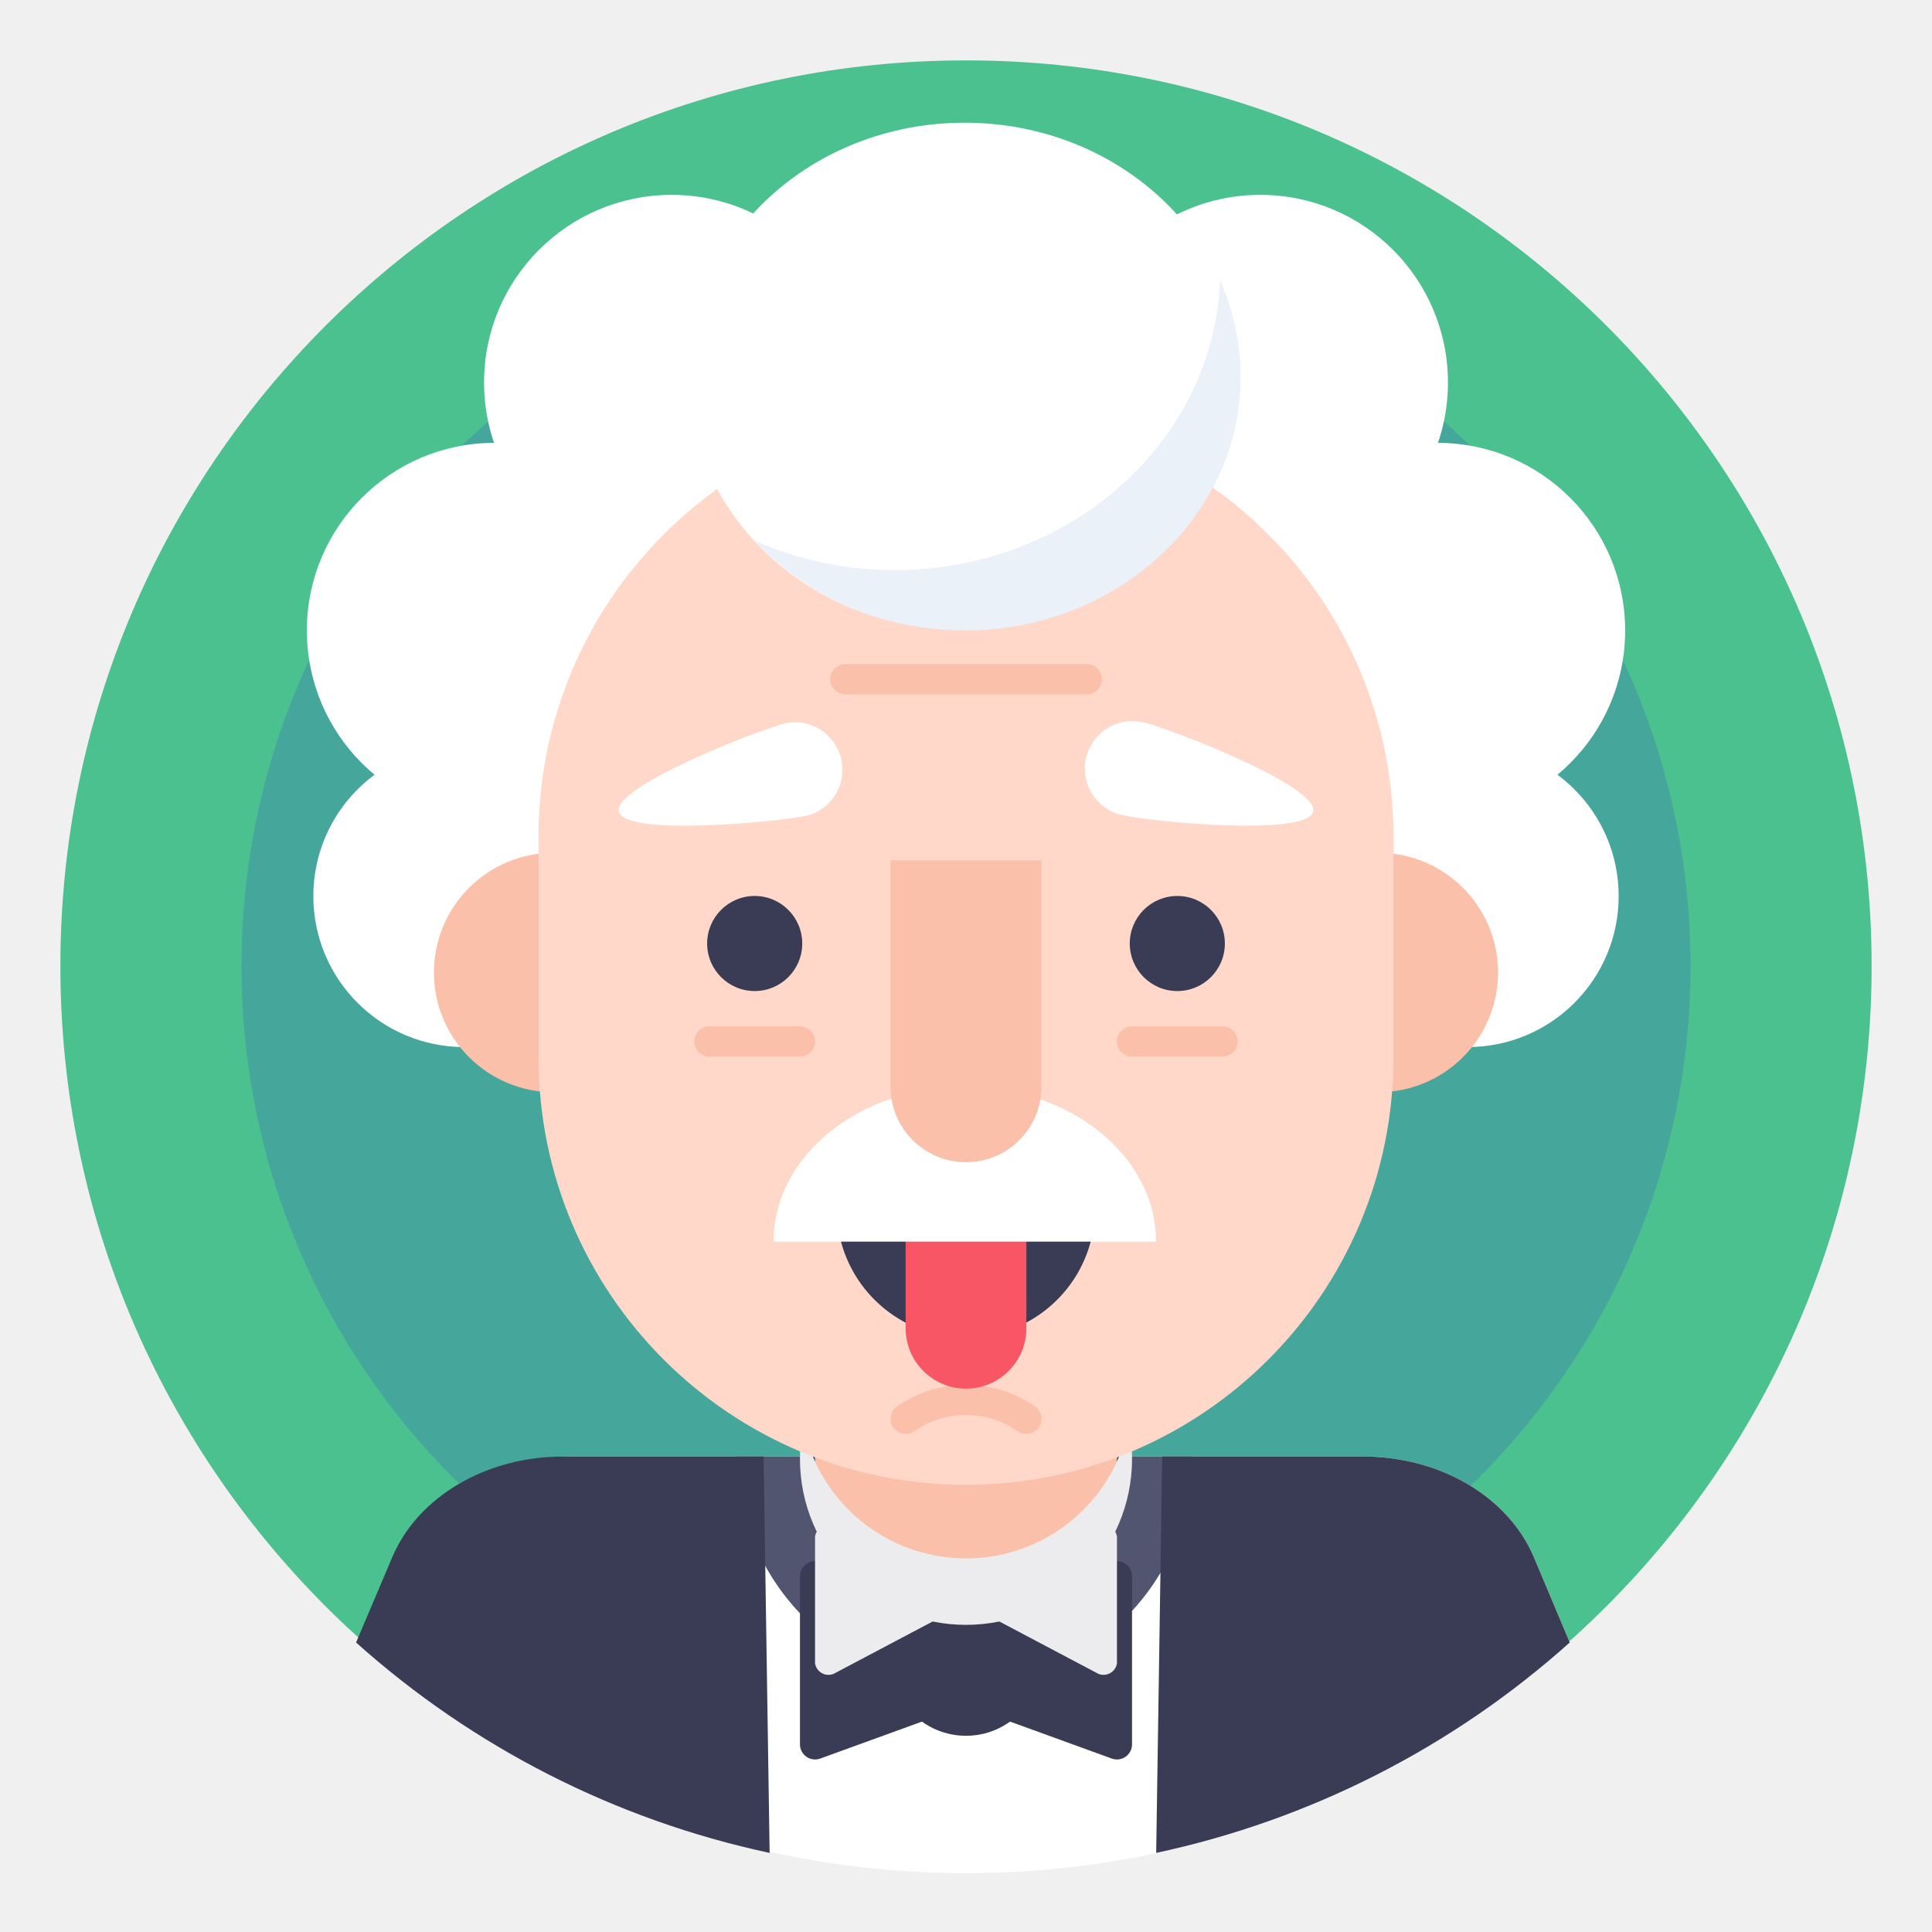
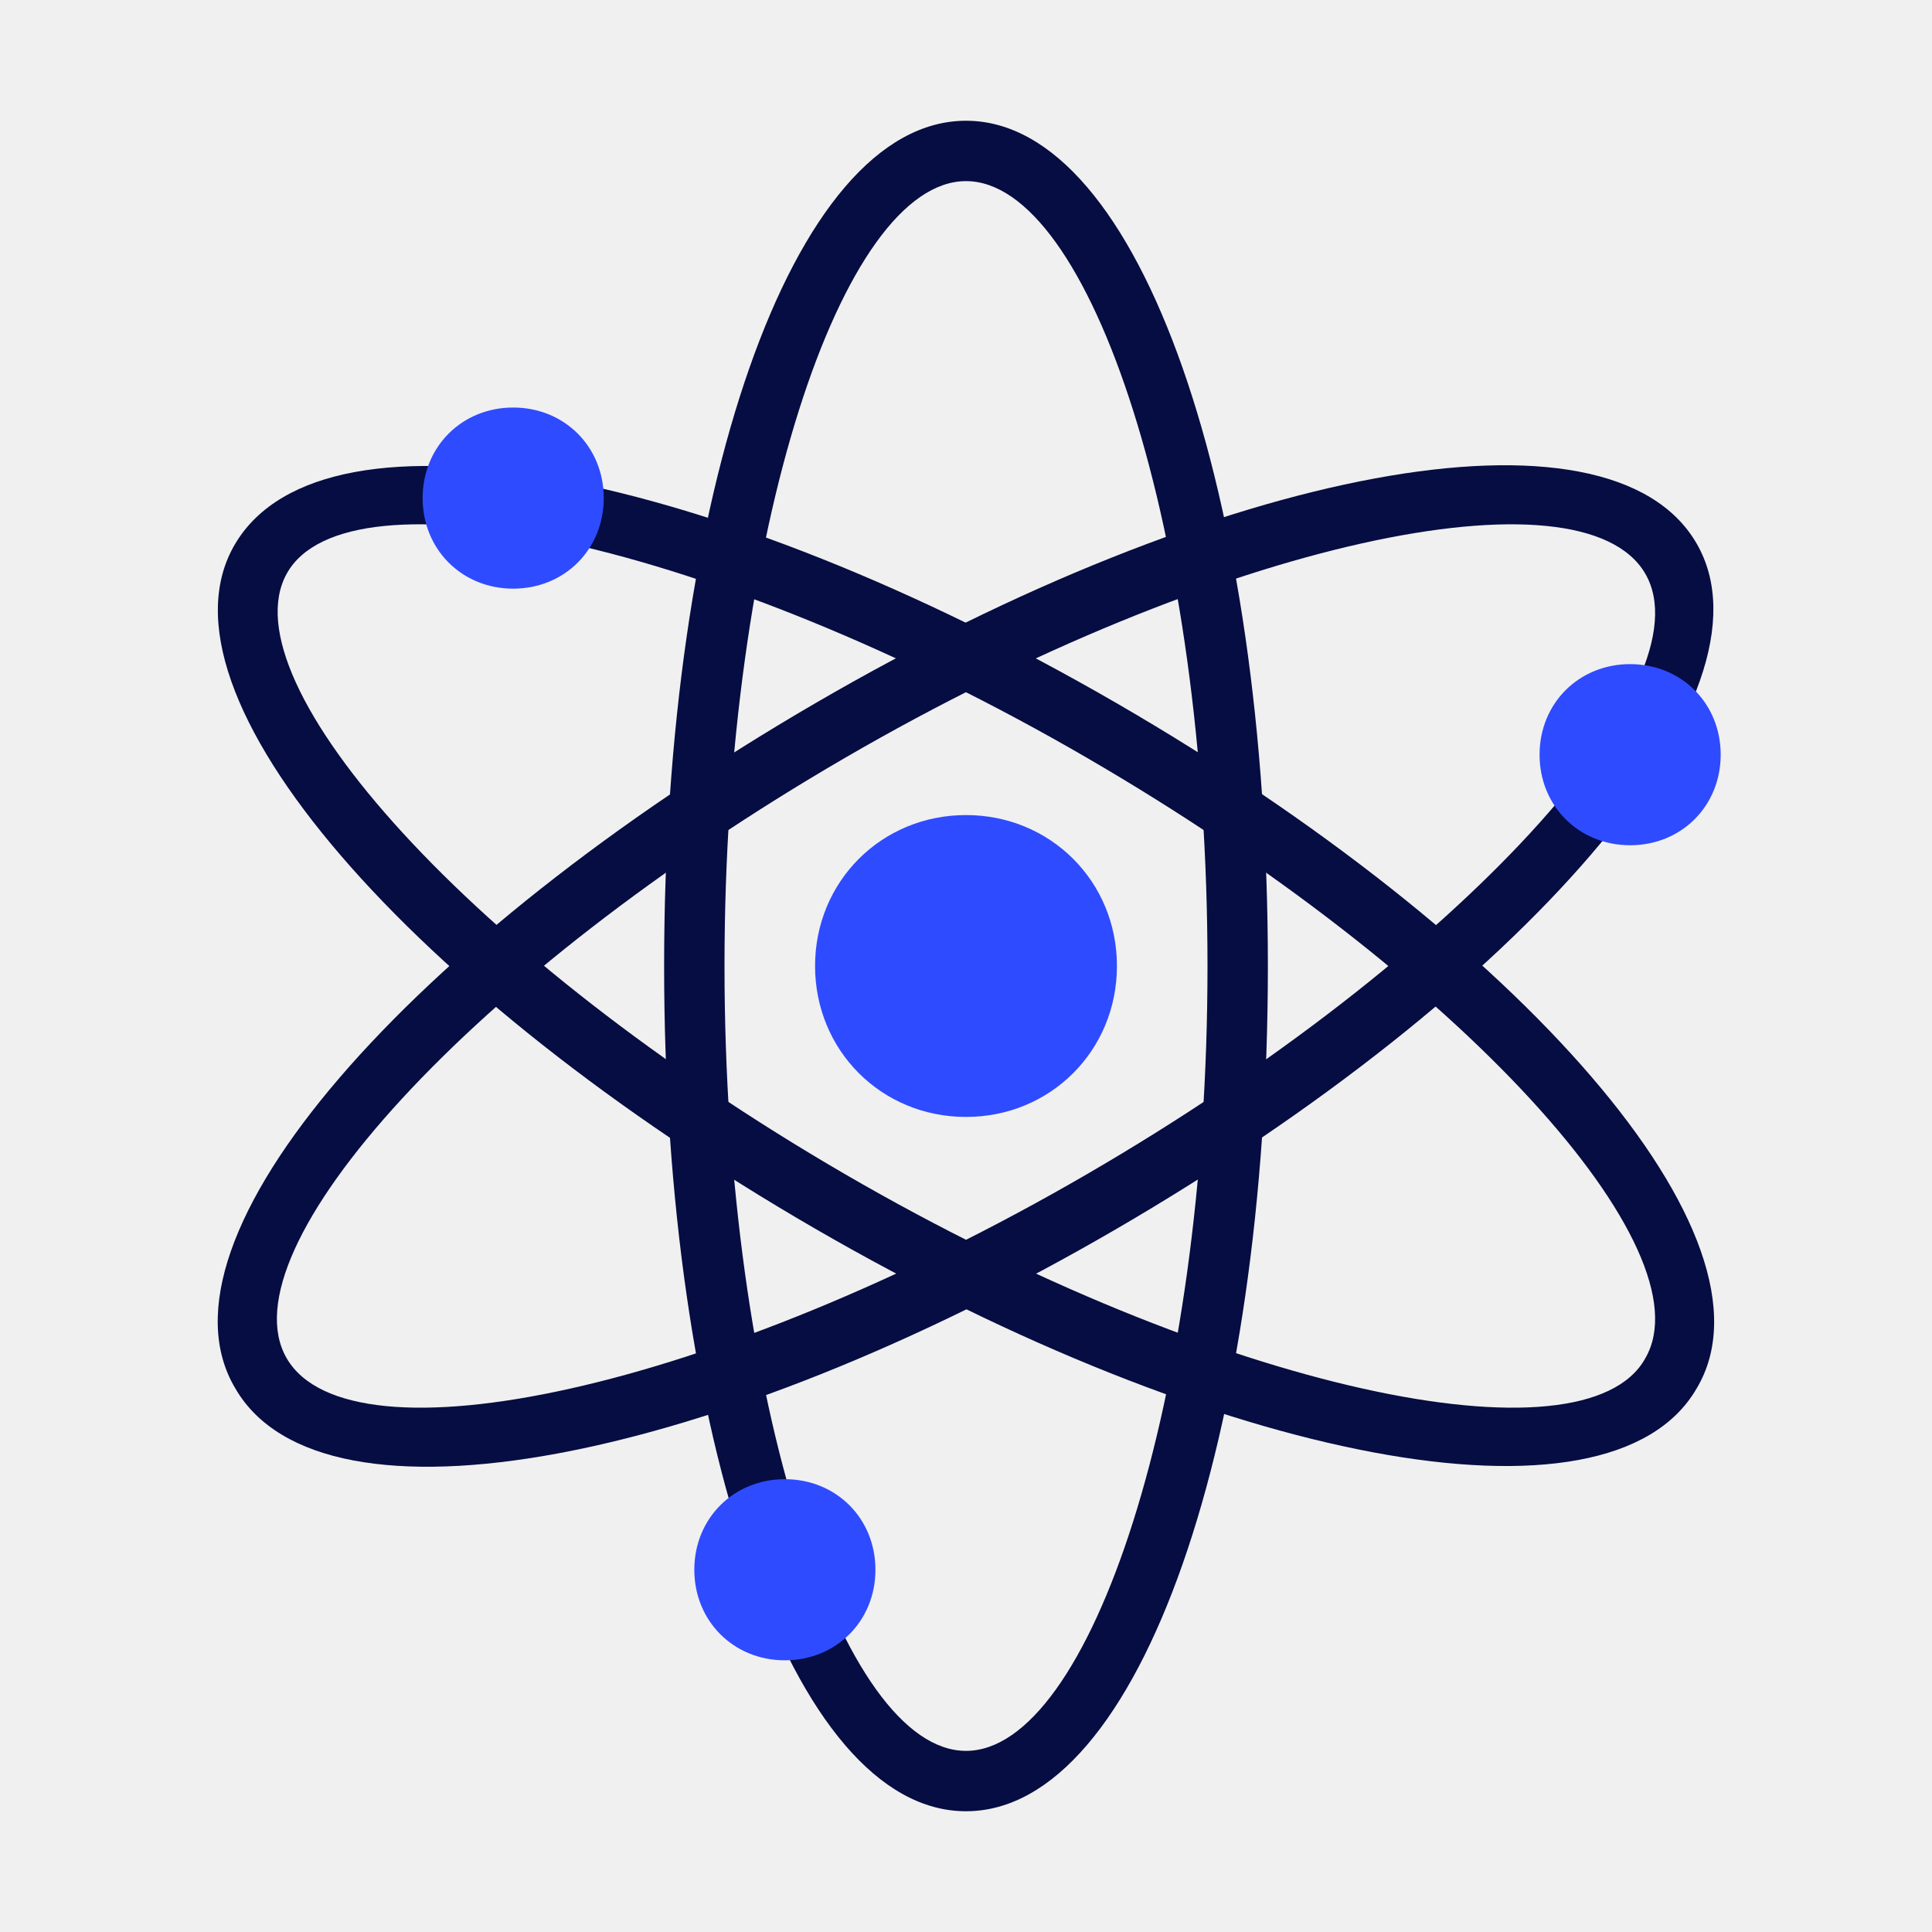
- <svg xmlns="http://www.w3.org/2000/svg" width="800px" height="800px" viewBox="0 0 128 128" data-name="Layer 1" id="Layer_1">
-   <defs>
-     <style>.cls-1{fill:#4bc190;}.cls-12,.cls-2{fill:#356cb6;}.cls-2{opacity:0.3;}.cls-3{fill:#ffffff;}.cls-4{fill:#fbc0aa;}.cls-5{fill:#515570;}.cls-10,.cls-6{fill:none;stroke:#fbc0aa;stroke-linecap:round;stroke-linejoin:round;}.cls-6{stroke-width:20px;}.cls-7,.cls-8{fill:#393c54;}.cls-12,.cls-8{opacity:0.1;}.cls-9{fill:#ffd8c9;}.cls-10{stroke-width:2px;}.cls-11{fill:#f85565;}</style>
-   </defs>
-   <circle class="cls-1" cx="64" cy="64" r="60" />
-   <circle class="cls-2" cx="64" cy="64" r="48" />
-   <circle class="cls-3" cx="30.76" cy="59.37" r="10" />
-   <circle class="cls-3" cx="97.24" cy="59.37" r="10" />
-   <circle class="cls-3" cx="32.76" cy="41.77" r="12.43" />
-   <circle class="cls-3" cx="95.24" cy="41.77" r="12.43" />
-   <circle class="cls-3" cx="44.5" cy="25.34" r="12.43" />
-   <circle class="cls-3" cx="83.5" cy="25.34" r="12.43" />
-   <circle class="cls-4" cx="91.32" cy="64.43" r="7.93" />
-   <path class="cls-3" d="M64,124.1a59.78,59.78,0,0,0,40-15.28l-2.39-5.68c-1.71-4-6.22-6.64-11.29-6.64H37.69c-5.07,0-9.58,2.66-11.29,6.64L24,108.82A59.78,59.78,0,0,0,64,124.1Z" />
-   <path class="cls-5" d="M79,96.5H48.85A15.07,15.07,0,0,0,79,96.5Z" />
-   <line class="cls-6" x1="64" x2="64" y1="84.75" y2="98.5" />
-   <path class="cls-7" d="M64,113l9.66,3.51a1,1,0,0,0,1.34-.94V104.43a1,1,0,0,0-1.34-.94L64,107Z" />
-   <path class="cls-7" d="M64,113l-9.66,3.51a1,1,0,0,1-1.34-.94V104.43a1,1,0,0,1,1.34-.94L64,107Z" />
-   <circle class="cls-7" cx="64" cy="110" r="5" />
-   <path class="cls-3" d="M64,103.25a11,11,0,0,1-10.78-8.8,11.4,11.4,0,0,0-.22,2.2,11,11,0,0,0,22,0,11.4,11.4,0,0,0-.22-2.2A11,11,0,0,1,64,103.25Z" />
-   <path class="cls-8" d="M64,103.25a11,11,0,0,1-10.78-8.8,11.4,11.4,0,0,0-.22,2.2,11,11,0,0,0,22,0,11.4,11.4,0,0,0-.22-2.2A11,11,0,0,1,64,103.25Z" />
-   <path class="cls-3" d="M72.78,101.1,64,105.74l-8.78-4.64a.9.9,0,0,0-1.22.7v8.4a.9.9,0,0,0,1.22.7L64,106.26l8.78,4.64a.9.9,0,0,0,1.22-.7v-8.4A.9.9,0,0,0,72.78,101.1Z" />
-   <path class="cls-8" d="M72.78,101.1,64,105.74l-8.78-4.64a.9.9,0,0,0-1.22.7v8.4a.9.9,0,0,0,1.22.7L64,106.26l8.78,4.64a.9.9,0,0,0,1.22-.7v-8.4A.9.9,0,0,0,72.78,101.1Z" />
-   <circle class="cls-4" cx="36.68" cy="64.43" r="7.93" />
-   <path class="cls-9" d="M64,98.37A28.31,28.31,0,0,1,35.68,70.05V55.43a28.32,28.32,0,1,1,56.64,0V70.05A28.31,28.31,0,0,1,64,98.37Z" />
-   <path class="cls-10" d="M60,94a7,7,0,0,1,8,0" />
-   <path class="cls-7" d="M71.55,80a1,1,0,0,1,.94,1.07,8.56,8.56,0,0,1-17,0A1,1,0,0,1,56.45,80Z" />
-   <path class="cls-11" d="M64,92h0a4,4,0,0,1-4-4V77h8V88A4,4,0,0,1,64,92Z" />
-   <path class="cls-3" d="M51.25,82.26C51.25,76.59,56.93,72,63.92,72s12.67,4.59,12.67,10.26" />
-   <path class="cls-4" d="M64,77h0a5,5,0,0,1-5-5V57H69V72A5,5,0,0,1,64,77Z" />
-   <circle class="cls-7" cx="50" cy="62.51" r="3.15" />
-   <line class="cls-10" x1="56" x2="72" y1="45" y2="45" />
-   <ellipse class="cls-3" cx="63.91" cy="24.95" rx="18.28" ry="16.82" />
-   <path class="cls-12" d="M80.83,18.58c-.41,10.66-9.9,19.19-21.58,19.19A23.05,23.05,0,0,1,50,35.83a18.9,18.9,0,0,0,13.93,5.94C74,41.77,82.19,34.24,82.19,25A15.72,15.72,0,0,0,80.83,18.58Z" />
-   <circle class="cls-7" cx="78" cy="62.51" r="3.15" />
-   <path class="cls-3" d="M87,53.77c-.4,1.69-10.86.65-12.55.25a3.15,3.15,0,1,1,1.46-6.12C77.58,48.3,87.38,52.08,87,53.77Z" />
-   <path class="cls-3" d="M41,53.77c.4,1.69,10.86.65,12.55.25a3.15,3.15,0,0,0-1.46-6.12C50.42,48.3,40.62,52.08,41,53.77Z" />
-   <line class="cls-10" x1="75" x2="81" y1="69" y2="69" />
-   <line class="cls-10" x1="47" x2="53" y1="69" y2="69" />
-   <path class="cls-7" d="M104,108.82l-2.39-5.68c-1.71-4-6.22-6.64-11.29-6.64H77l-.4,26.26A59.82,59.82,0,0,0,104,108.82Z" />
-   <path class="cls-7" d="M23.59,108.82,26,103.14c1.71-4,6.23-6.64,11.29-6.64H50.59l.4,26.26A59.82,59.82,0,0,1,23.59,108.82Z" />
+ <svg xmlns="http://www.w3.org/2000/svg" width="800px" height="800px" viewBox="0 0 1024 1024" class="icon" version="1.1">
+   <path d="M512 960c-92.8 0-160-200-160-448S419.2 64 512 64s160 200 160 448-67.2 448-160 448z m0-32c65.6 0 128-185.6 128-416S577.6 96 512 96s-128 185.6-128 416 62.4 416 128 416z" fill="#050D42" />
+   <path d="M124.8 736c-48-80 92.8-238.4 307.2-363.2S852.8 208 899.2 288 806.4 526.4 592 651.2 171.2 816 124.8 736z m27.2-16c33.6 57.6 225.6 17.6 424-97.6S905.6 361.6 872 304 646.4 286.4 448 401.6 118.4 662.4 152 720z" fill="#050D42" />
+   <path d="M899.2 736c-46.4 80-254.4 38.4-467.2-84.8S76.8 368 124.8 288s254.4-38.4 467.2 84.8S947.2 656 899.2 736z m-27.2-16c33.6-57.6-97.6-203.2-296-318.4S184 246.4 152 304 249.6 507.2 448 622.4s392 155.2 424 97.6z" fill="#050D42" />
+   <path d="M512 592c-44.8 0-80-35.2-80-80s35.2-80 80-80 80 35.2 80 80-35.2 80-80 80zM272 312c-27.2 0-48-20.8-48-48s20.8-48 48-48 48 20.8 48 48-20.8 48-48 48zM416 880c-27.2 0-48-20.8-48-48s20.8-48 48-48 48 20.8 48 48-20.8 48-48 48z m448-432c-27.2 0-48-20.8-48-48s20.8-48 48-48 48 20.8 48 48-20.8 48-48 48z" fill="#2F4BFF" />
</svg>
